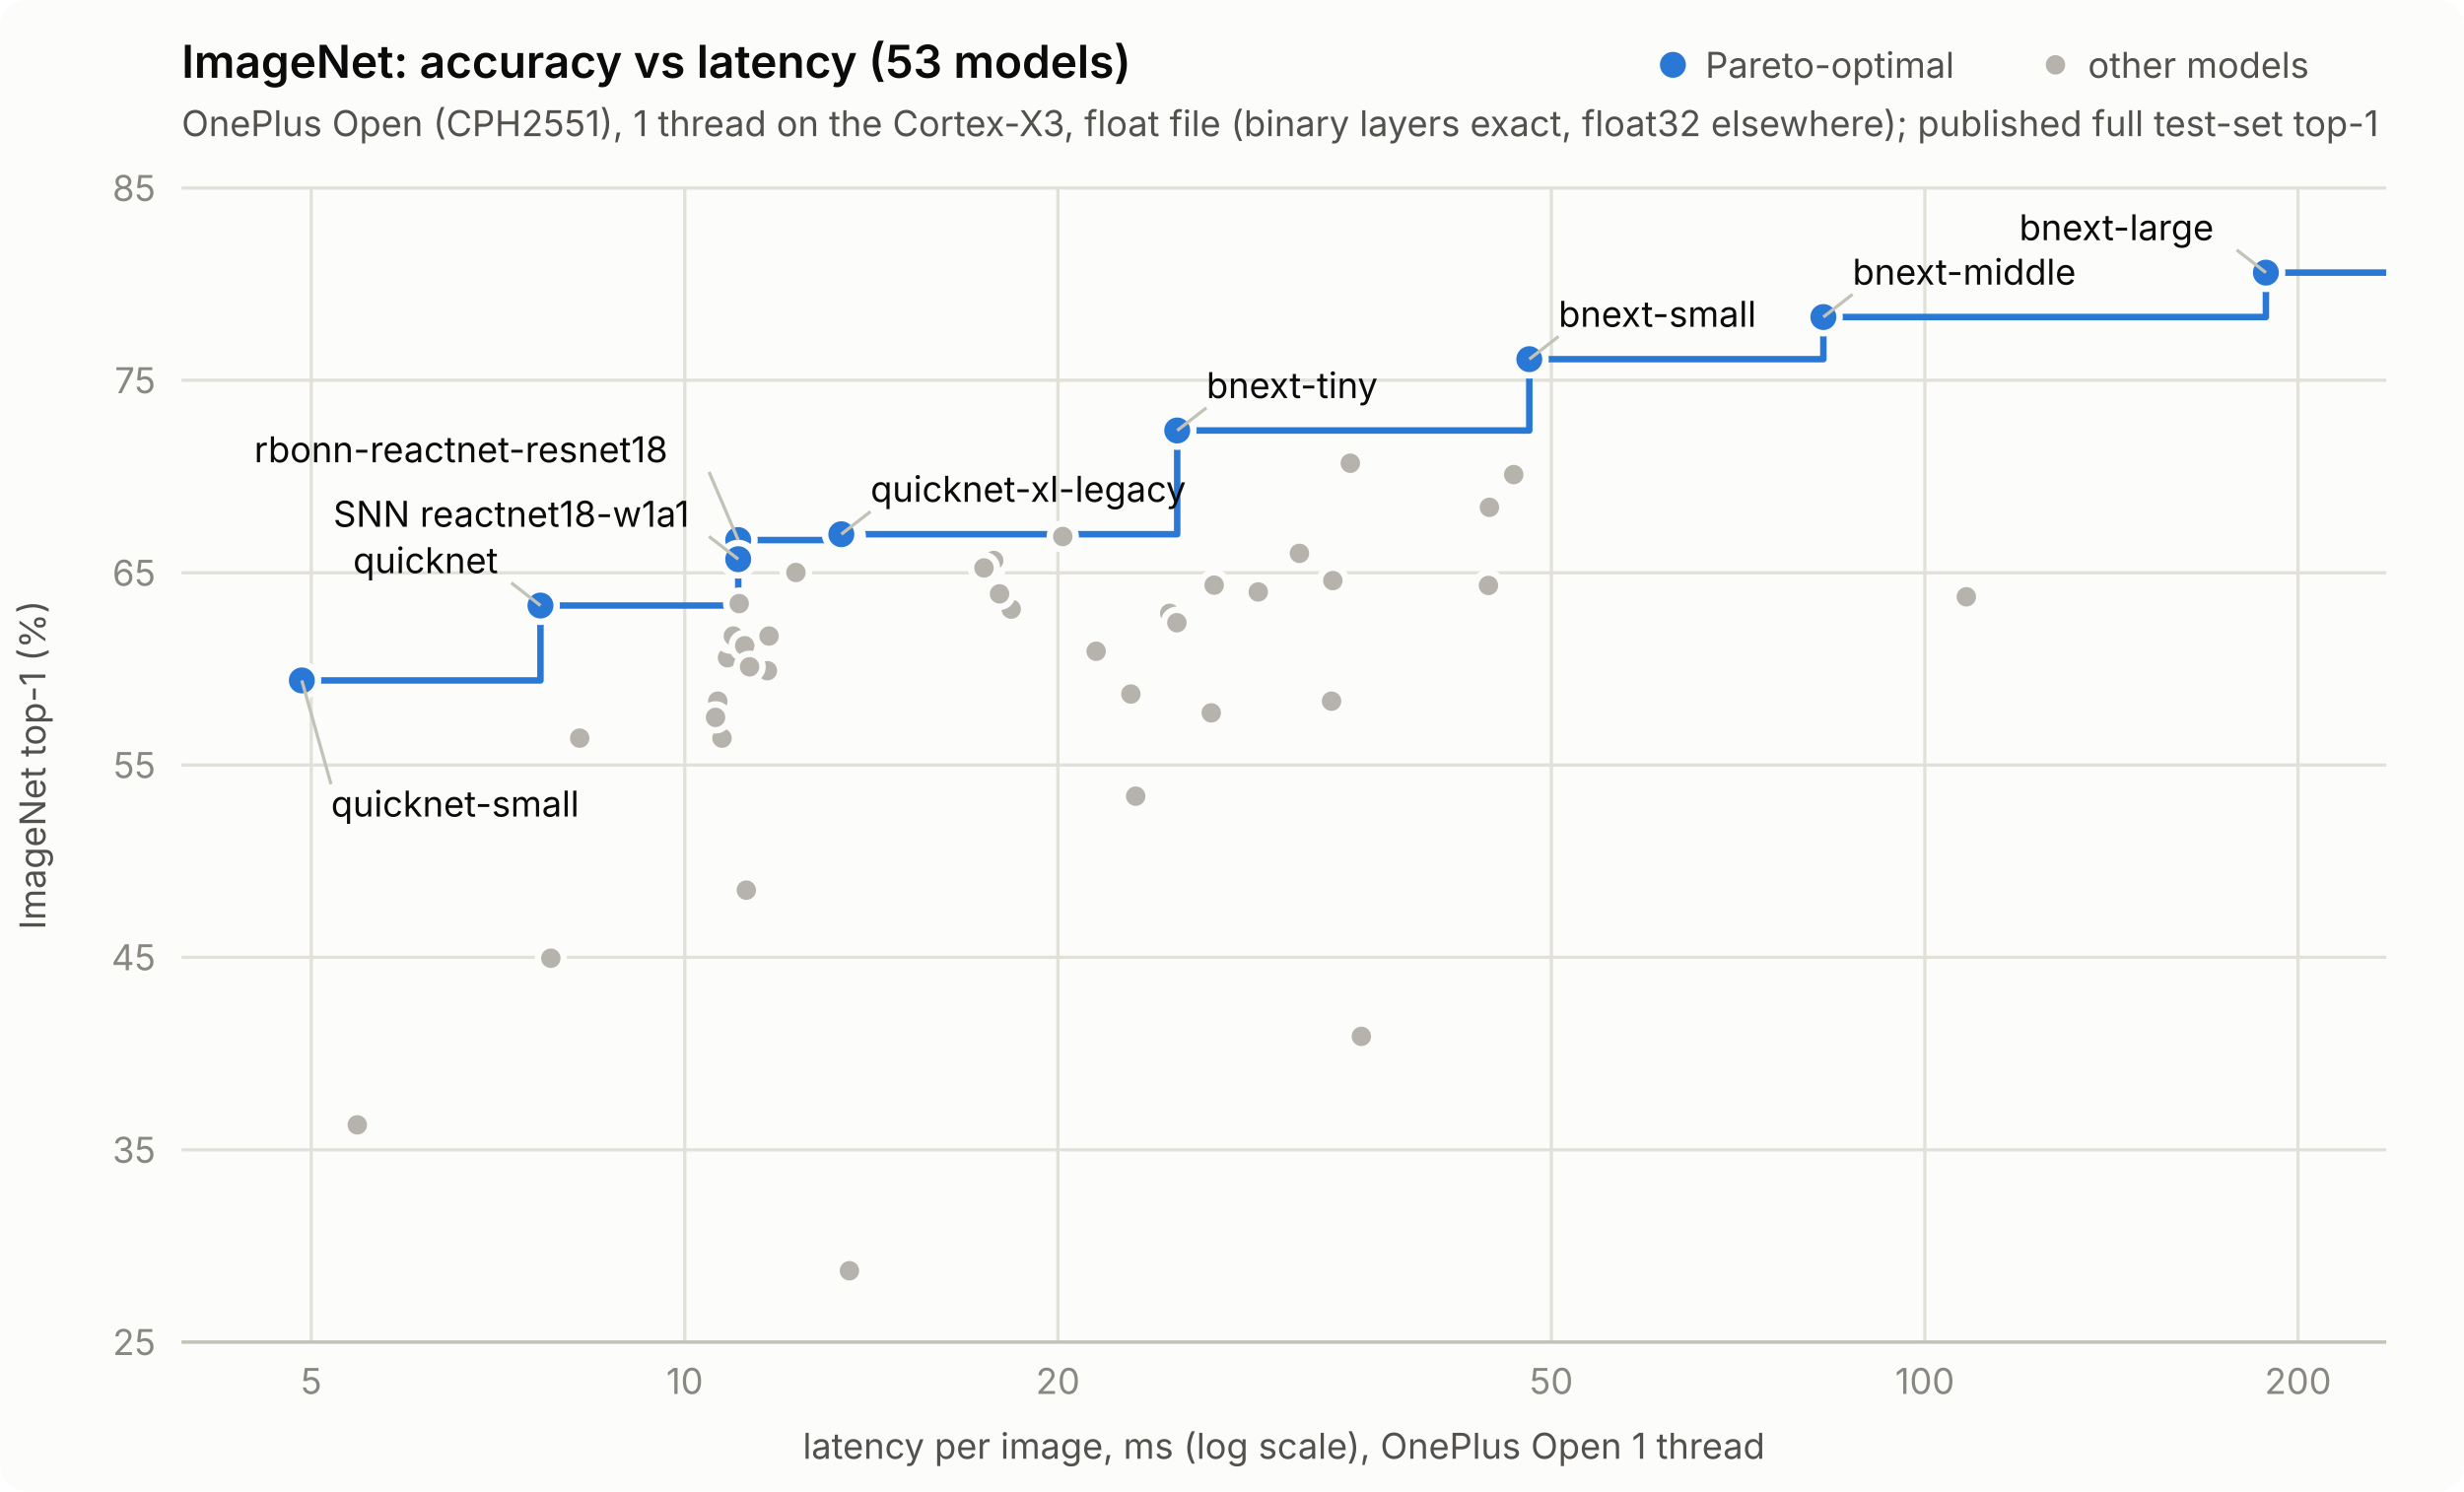
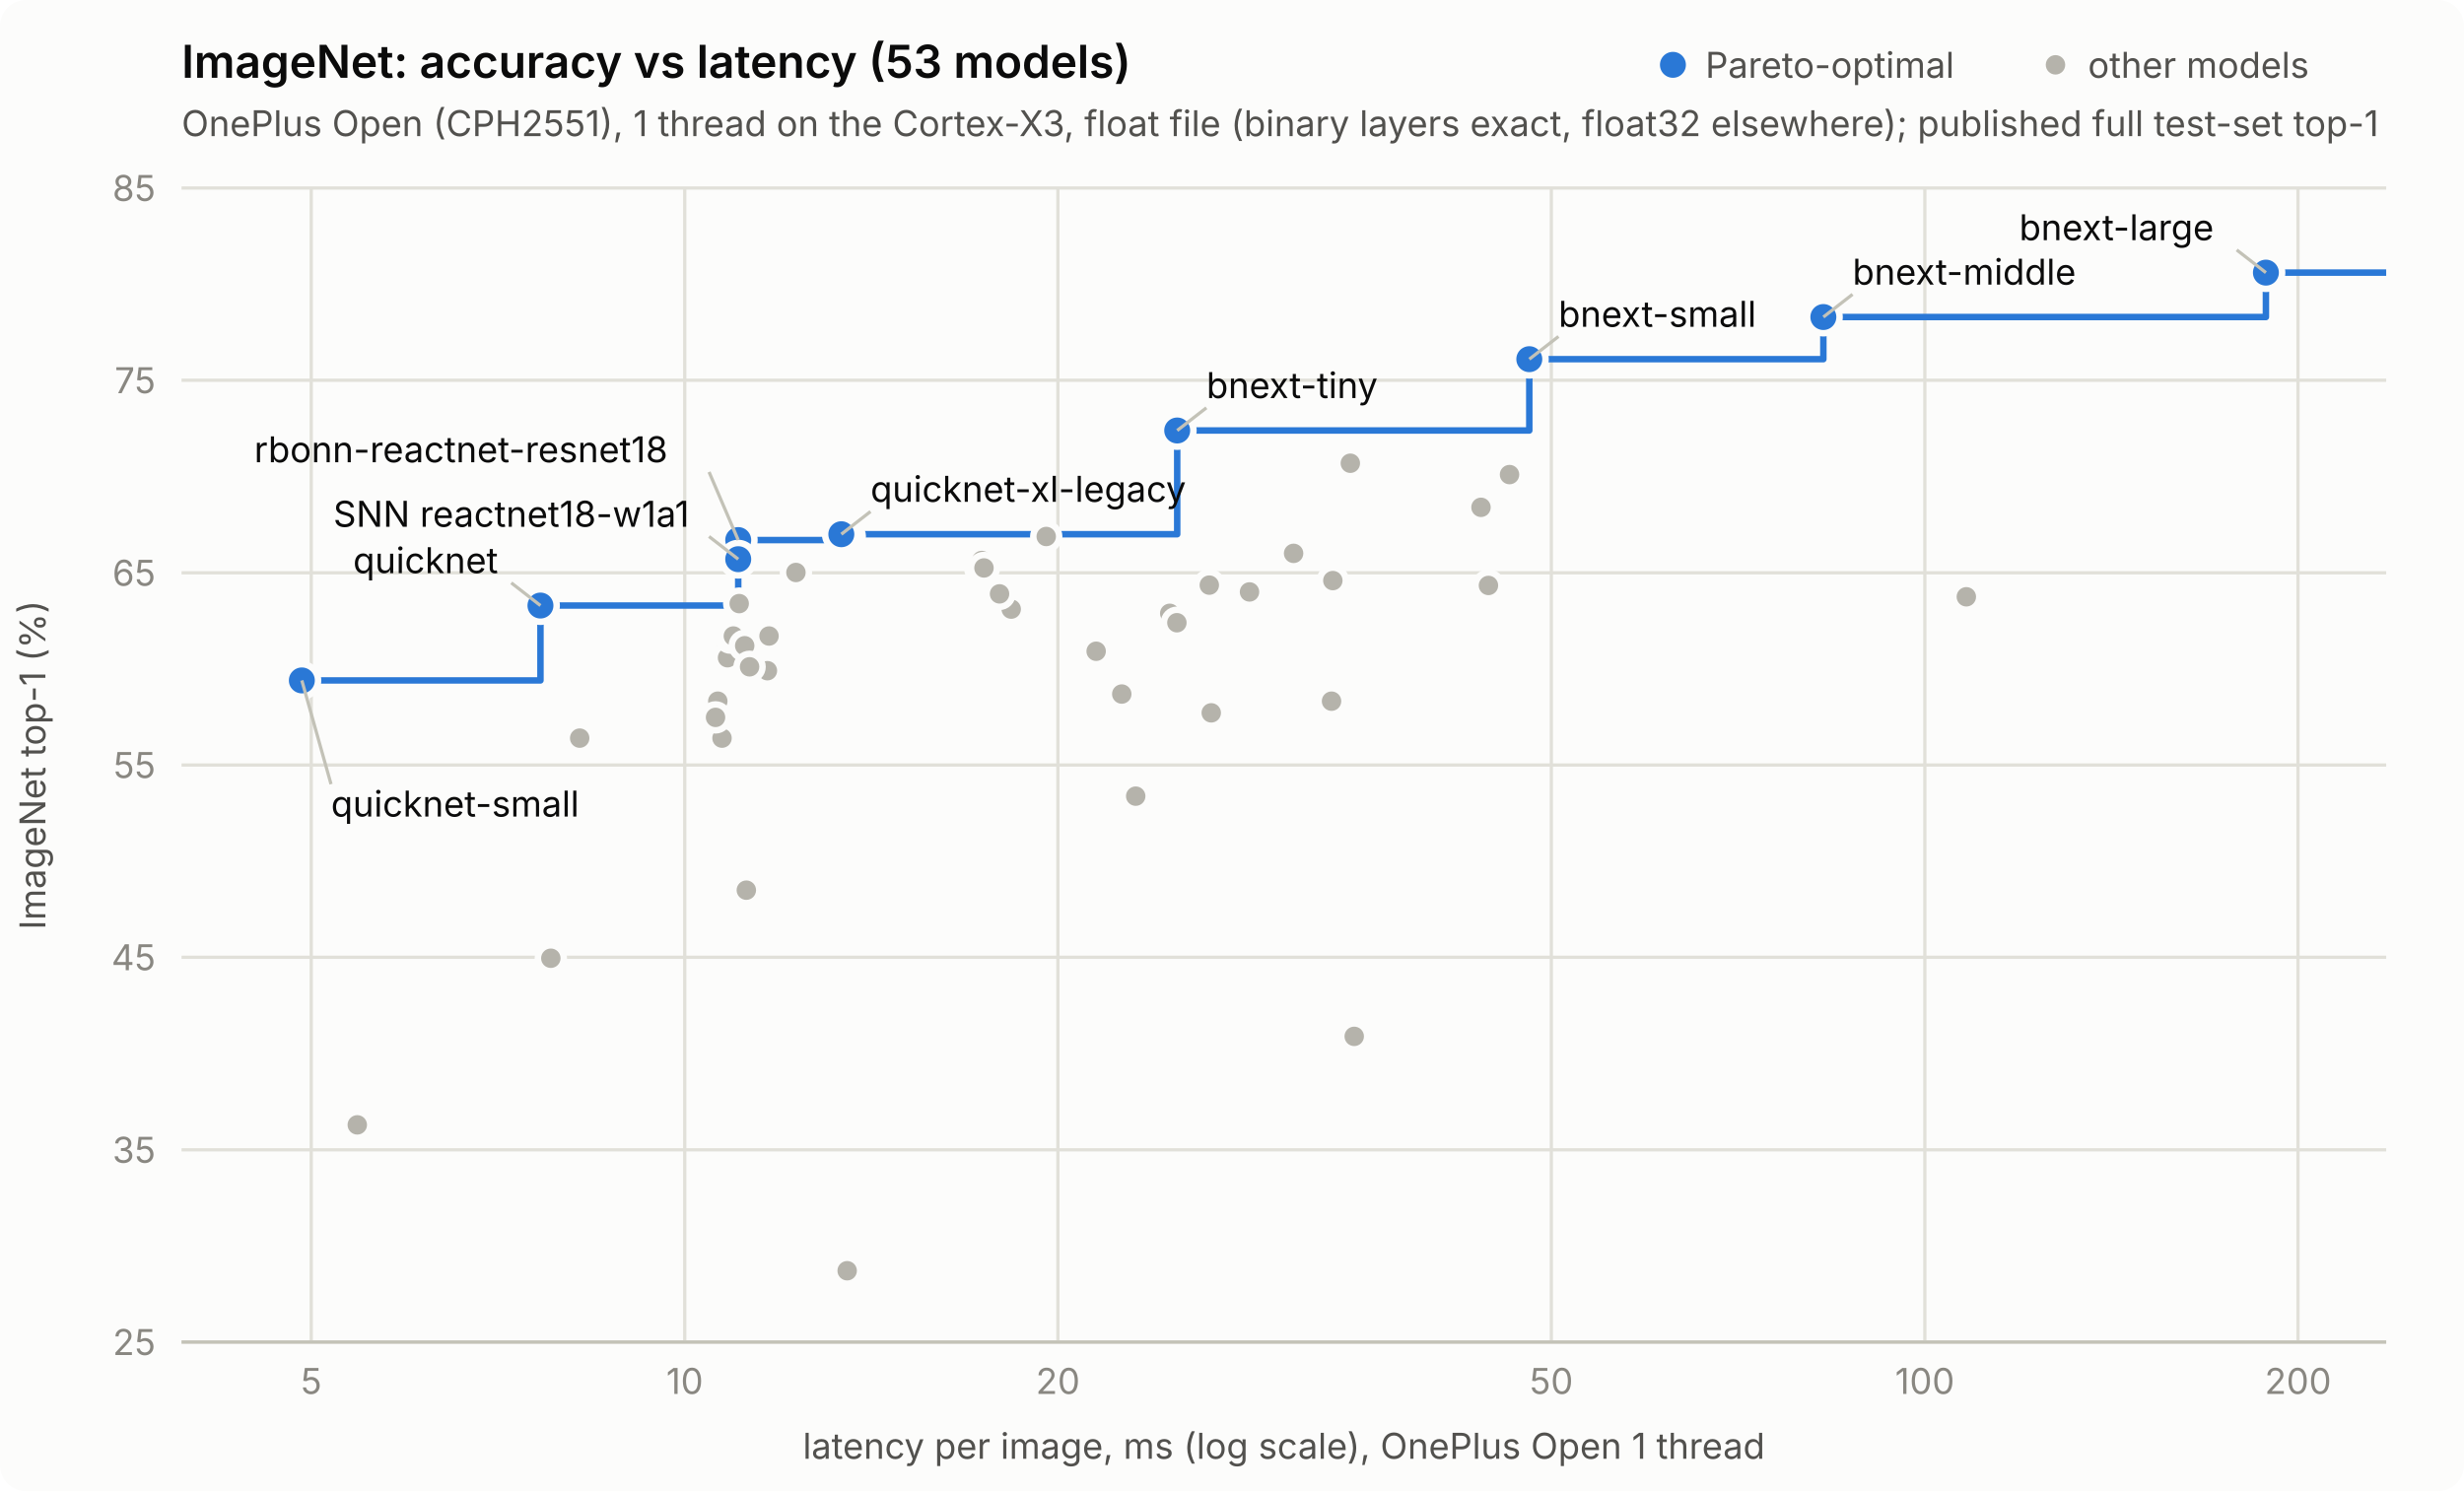
<svg xmlns="http://www.w3.org/2000/svg" viewBox="0 0 760 460" width="760" height="460" role="img" aria-label="ImageNet: accuracy vs latency (53 models)">
  <style>svg{font-family:system-ui,-apple-system,'Segoe UI',sans-serif} .tick{font-size:11px;font-variant-numeric:tabular-nums} .title{font-size:14px;font-weight:600} .sub,.alabel,.lab{font-size:11px} .hit{fill:#000;fill-opacity:0} .bg{fill:#fcfcfb} .grid{stroke:#e1e0d9;stroke-width:1} .axis{stroke:#c3c2b7;stroke-width:1} .tick{fill:#898781} .title{fill:#0b0b0b} .sub,.alabel{fill:#52514e} .lab{fill:#0b0b0b} .front{fill:none;stroke:#2a78d6;stroke-width:2;stroke-linejoin:round} .dot-f{fill:#2a78d6;stroke:#fcfcfb;stroke-width:2} .dot-o{fill:#b5b3ab;stroke:#fcfcfb;stroke-width:2} .hit:hover + .dot-o,.hit:hover + .dot-f{stroke:#0b0b0b} @media (prefers-color-scheme: dark){.bg{fill:#1a1a19} .grid{stroke:#2c2c2a;stroke-width:1} .axis{stroke:#383835;stroke-width:1} .tick{fill:#898781} .title{fill:#f0efec} .sub,.alabel{fill:#c3c2b7} .lab{fill:#f0efec} .front{fill:none;stroke:#3987e5;stroke-width:2;stroke-linejoin:round} .dot-f{fill:#3987e5;stroke:#1a1a19;stroke-width:2} .dot-o{fill:#6b6a65;stroke:#1a1a19;stroke-width:2} .hit:hover + .dot-o,.hit:hover + .dot-f{stroke:#f0efec}}</style>
  <rect class="bg" x="0" y="0" width="760" height="460" rx="8" />
  <text class="title" x="56" y="24">ImageNet: accuracy vs latency (53 models)</text>
  <text class="sub" x="56" y="42">OnePlus Open (CPH2551), 1 thread on the Cortex-X3, float file (binary layers exact, float32 elsewhere); published full test-set top-1</text>
  <line class="grid" x1="56" x2="736" y1="414.0" y2="414.0" />
  <text class="tick" x="48" y="418.0" text-anchor="end">25</text>
  <line class="grid" x1="56" x2="736" y1="354.7" y2="354.7" />
  <text class="tick" x="48" y="358.7" text-anchor="end">35</text>
  <line class="grid" x1="56" x2="736" y1="295.3" y2="295.3" />
  <text class="tick" x="48" y="299.3" text-anchor="end">45</text>
  <line class="grid" x1="56" x2="736" y1="236.0" y2="236.0" />
  <text class="tick" x="48" y="240.0" text-anchor="end">55</text>
  <line class="grid" x1="56" x2="736" y1="176.7" y2="176.7" />
  <text class="tick" x="48" y="180.7" text-anchor="end">65</text>
  <line class="grid" x1="56" x2="736" y1="117.3" y2="117.3" />
  <text class="tick" x="48" y="121.3" text-anchor="end">75</text>
  <line class="grid" x1="56" x2="736" y1="58.0" y2="58.0" />
  <text class="tick" x="48" y="62.0" text-anchor="end">85</text>
  <line class="grid" x1="96.0" x2="96.0" y1="58" y2="414" />
  <text class="tick" x="96.0" y="430" text-anchor="middle">5</text>
  <line class="grid" x1="211.2" x2="211.2" y1="58" y2="414" />
  <text class="tick" x="211.2" y="430" text-anchor="middle">10</text>
  <line class="grid" x1="326.3" x2="326.3" y1="58" y2="414" />
  <text class="tick" x="326.3" y="430" text-anchor="middle">20</text>
  <line class="grid" x1="478.5" x2="478.5" y1="58" y2="414" />
  <text class="tick" x="478.5" y="430" text-anchor="middle">50</text>
  <line class="grid" x1="593.7" x2="593.7" y1="58" y2="414" />
  <text class="tick" x="593.7" y="430" text-anchor="middle">100</text>
  <line class="grid" x1="708.8" x2="708.8" y1="58" y2="414" />
  <text class="tick" x="708.8" y="430" text-anchor="middle">200</text>
  <line class="axis" x1="56" x2="736" y1="414" y2="414" />
  <text class="alabel" x="396.0" y="450" text-anchor="middle">latency per image, ms (log scale), OnePlus Open 1 thread</text>
  <text class="alabel" transform="translate(14 236.0) rotate(-90)" text-anchor="middle">ImageNet top-1 (%)</text>
  <path class="front" d="M93.1,209.9 H166.7 V186.8 H227.7 V172.5 H227.7 V166.6 H259.5 V164.8 H363.1 V132.8 H471.7 V110.8 H562.4 V97.8 H698.9 V84.1 H736.0" />
  <g>
-     <circle class="hit" cx="227.9" cy="198.1" r="12" />
-     <circle class="dot-o" cx="227.9" cy="198.1" r="4" />
-   </g>
-   <g>
-     <circle class="hit" cx="305.1" cy="175.5" r="12" />
-     <circle class="dot-o" cx="305.1" cy="175.5" r="4" />
-   </g>
-   <g>
-     <circle class="hit" cx="327.8" cy="165.5" r="12" />
-     <circle class="dot-o" cx="327.8" cy="165.5" r="4" />
-   </g>
-   <g>
-     <circle class="hit" cx="459.4" cy="156.5" r="12" />
-     <circle class="dot-o" cx="459.4" cy="156.5" r="4" />
-   </g>
-   <g>
-     <circle class="hit" cx="466.9" cy="146.4" r="12" />
-     <circle class="dot-o" cx="466.9" cy="146.4" r="4" />
-   </g>
-   <g>
-     <circle class="hit" cx="388.1" cy="182.6" r="12" />
-     <circle class="dot-o" cx="388.1" cy="182.6" r="4" />
-   </g>
-   <g>
-     <circle class="hit" cx="400.8" cy="170.7" r="12" />
-     <circle class="dot-o" cx="400.8" cy="170.7" r="4" />
-   </g>
-   <g>
-     <circle class="hit" cx="419.9" cy="319.7" r="12" />
-     <circle class="dot-o" cx="419.9" cy="319.7" r="4" />
-   </g>
-   <g>
-     <circle class="hit" cx="262.0" cy="392.0" r="12" />
-     <circle class="dot-o" cx="262.0" cy="392.0" r="4" />
-   </g>
-   <g>
-     <circle class="hit" cx="231.9" cy="198.0" r="12" />
-     <circle class="dot-o" cx="231.9" cy="198.0" r="4" />
-   </g>
-   <g>
-     <circle class="hit" cx="306.5" cy="172.9" r="12" />
-     <circle class="dot-o" cx="306.5" cy="172.9" r="4" />
-   </g>
-   <g>
-     <circle class="hit" cx="348.8" cy="214.1" r="12" />
-     <circle class="dot-o" cx="348.8" cy="214.1" r="4" />
-   </g>
-   <g>
-     <circle class="hit" cx="374.5" cy="180.5" r="12" />
-     <circle class="dot-o" cx="374.5" cy="180.5" r="4" />
+     <circle class="hit" cx="223.9" cy="198.1" r="12" />
+     <circle class="dot-o" cx="223.9" cy="198.1" r="4" />
+   </g>
+   <g>
+     <circle class="hit" cx="302.4" cy="175.5" r="12" />
+     <circle class="dot-o" cx="302.4" cy="175.5" r="4" />
+   </g>
+   <g>
+     <circle class="hit" cx="322.7" cy="165.5" r="12" />
+     <circle class="dot-o" cx="322.7" cy="165.5" r="4" />
+   </g>
+   <g>
+     <circle class="hit" cx="456.8" cy="156.5" r="12" />
+     <circle class="dot-o" cx="456.8" cy="156.5" r="4" />
+   </g>
+   <g>
+     <circle class="hit" cx="465.6" cy="146.4" r="12" />
+     <circle class="dot-o" cx="465.6" cy="146.4" r="4" />
+   </g>
+   <g>
+     <circle class="hit" cx="385.4" cy="182.6" r="12" />
+     <circle class="dot-o" cx="385.4" cy="182.6" r="4" />
+   </g>
+   <g>
+     <circle class="hit" cx="399.0" cy="170.7" r="12" />
+     <circle class="dot-o" cx="399.0" cy="170.7" r="4" />
+   </g>
+   <g>
+     <circle class="hit" cx="417.7" cy="319.7" r="12" />
+     <circle class="dot-o" cx="417.7" cy="319.7" r="4" />
+   </g>
+   <g>
+     <circle class="hit" cx="261.3" cy="392.0" r="12" />
+     <circle class="dot-o" cx="261.3" cy="392.0" r="4" />
+   </g>
+   <g>
+     <circle class="hit" cx="226.4" cy="198.0" r="12" />
+     <circle class="dot-o" cx="226.4" cy="198.0" r="4" />
+   </g>
+   <g>
+     <circle class="hit" cx="302.8" cy="172.9" r="12" />
+     <circle class="dot-o" cx="302.8" cy="172.9" r="4" />
+   </g>
+   <g>
+     <circle class="hit" cx="346.0" cy="214.1" r="12" />
+     <circle class="dot-o" cx="346.0" cy="214.1" r="4" />
+   </g>
+   <g>
+     <circle class="hit" cx="373.0" cy="180.5" r="12" />
+     <circle class="dot-o" cx="373.0" cy="180.5" r="4" />
  </g>
  <g>
    <circle class="hit" cx="224.4" cy="202.9" r="12" />
    <circle class="dot-o" cx="224.4" cy="202.9" r="4" />
  </g>
  <g>
    <circle class="hit" cx="373.6" cy="219.9" r="12" />
    <circle class="dot-o" cx="373.6" cy="219.9" r="4" />
  </g>
  <g>
    <circle class="hit" cx="410.7" cy="216.3" r="12" />
    <circle class="dot-o" cx="410.7" cy="216.3" r="4" />
  </g>
  <g>
    <circle class="hit" cx="606.5" cy="184.1" r="12" />
    <circle class="dot-o" cx="606.5" cy="184.1" r="4" />
  </g>
  <g>
    <circle class="hit" cx="222.7" cy="227.7" r="12" />
    <circle class="dot-o" cx="222.7" cy="227.7" r="4" />
  </g>
  <g>
    <circle class="hit" cx="178.8" cy="227.7" r="12" />
    <circle class="dot-o" cx="178.8" cy="227.7" r="4" />
  </g>
  <g>
    <circle class="hit" cx="110.2" cy="347.0" r="12" />
    <circle class="dot-o" cx="110.2" cy="347.0" r="4" />
  </g>
  <g>
    <circle class="hit" cx="338.1" cy="200.9" r="12" />
    <circle class="dot-o" cx="338.1" cy="200.9" r="4" />
  </g>
  <g>
    <circle class="hit" cx="360.8" cy="189.2" r="12" />
    <circle class="dot-o" cx="360.8" cy="189.2" r="4" />
  </g>
  <g>
    <circle class="hit" cx="459.1" cy="180.6" r="12" />
    <circle class="dot-o" cx="459.1" cy="180.6" r="4" />
  </g>
  <g>
    <circle class="hit" cx="411.1" cy="179.1" r="12" />
    <circle class="dot-o" cx="411.1" cy="179.1" r="4" />
  </g>
  <g>
    <circle class="hit" cx="221.4" cy="216.3" r="12" />
    <circle class="dot-o" cx="221.4" cy="216.3" r="4" />
  </g>
  <g>
    <circle class="hit" cx="220.7" cy="221.3" r="12" />
    <circle class="dot-o" cx="220.7" cy="221.3" r="4" />
  </g>
  <g>
    <circle class="hit" cx="350.3" cy="245.6" r="12" />
    <circle class="dot-o" cx="350.3" cy="245.6" r="4" />
  </g>
  <g>
    <circle class="hit" cx="363.0" cy="192.1" r="12" />
    <circle class="dot-o" cx="363.0" cy="192.1" r="4" />
  </g>
  <g>
    <circle class="hit" cx="262.1" cy="165.4" r="12" />
    <circle class="dot-o" cx="262.1" cy="165.4" r="4" />
  </g>
  <g>
    <circle class="hit" cx="245.5" cy="176.6" r="12" />
    <circle class="dot-o" cx="245.5" cy="176.6" r="4" />
  </g>
  <g>
    <circle class="hit" cx="169.9" cy="295.6" r="12" />
    <circle class="dot-o" cx="169.9" cy="295.6" r="4" />
  </g>
  <g>
    <circle class="hit" cx="225.3" cy="196.7" r="12" />
    <circle class="dot-o" cx="225.3" cy="196.7" r="4" />
  </g>
  <g>
    <circle class="hit" cx="225.4" cy="196.4" r="12" />
    <circle class="dot-o" cx="225.4" cy="196.4" r="4" />
  </g>
  <g>
    <circle class="hit" cx="226.2" cy="196.2" r="12" />
    <circle class="dot-o" cx="226.2" cy="196.2" r="4" />
  </g>
  <g>
    <circle class="hit" cx="416.5" cy="142.9" r="12" />
    <circle class="dot-o" cx="416.5" cy="142.9" r="4" />
  </g>
  <g>
    <circle class="hit" cx="236.7" cy="206.9" r="12" />
    <circle class="dot-o" cx="236.7" cy="206.9" r="4" />
  </g>
  <g>
    <circle class="hit" cx="311.9" cy="187.9" r="12" />
    <circle class="dot-o" cx="311.9" cy="187.9" r="4" />
  </g>
  <g>
    <circle class="hit" cx="229.7" cy="199.2" r="12" />
    <circle class="dot-o" cx="229.7" cy="199.2" r="4" />
  </g>
  <g>
    <circle class="hit" cx="303.5" cy="175.2" r="12" />
    <circle class="dot-o" cx="303.5" cy="175.2" r="4" />
  </g>
  <g>
    <circle class="hit" cx="237.2" cy="196.2" r="12" />
    <circle class="dot-o" cx="237.2" cy="196.2" r="4" />
  </g>
  <g>
    <circle class="hit" cx="231.2" cy="205.7" r="12" />
    <circle class="dot-o" cx="231.2" cy="205.7" r="4" />
  </g>
  <g>
    <circle class="hit" cx="308.3" cy="183.2" r="12" />
    <circle class="dot-o" cx="308.3" cy="183.2" r="4" />
  </g>
  <g>
    <circle class="hit" cx="228.0" cy="186.2" r="12" />
    <circle class="dot-o" cx="228.0" cy="186.2" r="4" />
  </g>
  <g>
    <circle class="hit" cx="230.2" cy="274.6" r="12" />
    <circle class="dot-o" cx="230.2" cy="274.6" r="4" />
  </g>
  <g>
    <circle class="hit" cx="698.9" cy="84.1" r="12" />
    <circle class="dot-f" cx="698.9" cy="84.1" r="5" />
  </g>
  <g>
    <circle class="hit" cx="562.4" cy="97.8" r="12" />
    <circle class="dot-f" cx="562.4" cy="97.8" r="5" />
  </g>
  <g>
    <circle class="hit" cx="471.7" cy="110.8" r="12" />
    <circle class="dot-f" cx="471.7" cy="110.8" r="5" />
  </g>
  <g>
    <circle class="hit" cx="363.1" cy="132.8" r="12" />
    <circle class="dot-f" cx="363.1" cy="132.8" r="5" />
  </g>
  <g>
    <circle class="hit" cx="166.7" cy="186.8" r="12" />
    <circle class="dot-f" cx="166.7" cy="186.8" r="5" />
  </g>
  <g>
    <circle class="hit" cx="93.1" cy="209.9" r="12" />
    <circle class="dot-f" cx="93.1" cy="209.9" r="5" />
  </g>
  <g>
    <circle class="hit" cx="259.5" cy="164.8" r="12" />
    <circle class="dot-f" cx="259.5" cy="164.8" r="5" />
  </g>
  <g>
    <circle class="hit" cx="227.7" cy="166.6" r="12" />
    <circle class="dot-f" cx="227.7" cy="166.6" r="5" />
  </g>
  <g>
    <circle class="hit" cx="227.7" cy="172.5" r="12" />
    <circle class="dot-f" cx="227.7" cy="172.5" r="5" />
  </g>
  <line class="axis" x1="93.1" y1="209.9" x2="102.1" y2="241.9" />
  <text class="lab" x="102.1" y="251.9">quicknet-small</text>
  <line class="axis" x1="166.7" y1="186.8" x2="157.7" y2="179.8" />
  <text class="lab" x="108.9" y="176.8">quicknet</text>
  <line class="axis" x1="227.7" y1="172.5" x2="218.7" y2="165.5" />
  <text class="lab" x="102.8" y="162.5">SNN reactnet18-w1a1</text>
  <line class="axis" x1="227.7" y1="166.6" x2="218.7" y2="145.6" />
  <text class="lab" x="78.4" y="142.6">rbonn-reactnet-resnet18</text>
  <line class="axis" x1="259.5" y1="164.8" x2="268.5" y2="157.8" />
  <text class="lab" x="268.5" y="154.8">quicknet-xl-legacy</text>
  <line class="axis" x1="363.1" y1="132.8" x2="372.1" y2="125.8" />
  <text class="lab" x="372.1" y="122.8">bnext-tiny</text>
  <line class="axis" x1="471.7" y1="110.8" x2="480.7" y2="103.8" />
  <text class="lab" x="480.7" y="100.8">bnext-small</text>
  <line class="axis" x1="562.4" y1="97.8" x2="571.4" y2="90.8" />
  <text class="lab" x="571.4" y="87.8">bnext-middle</text>
  <line class="axis" x1="698.9" y1="84.1" x2="689.9" y2="77.1" />
  <text class="lab" x="622.8" y="74.1">bnext-large</text>
  <circle class="dot-f" cx="516" cy="20" r="5" />
  <text class="sub" x="526" y="24">Pareto-optimal</text>
  <circle class="dot-o" cx="634" cy="20" r="4" />
  <text class="sub" x="644" y="24">other models</text>
</svg>
